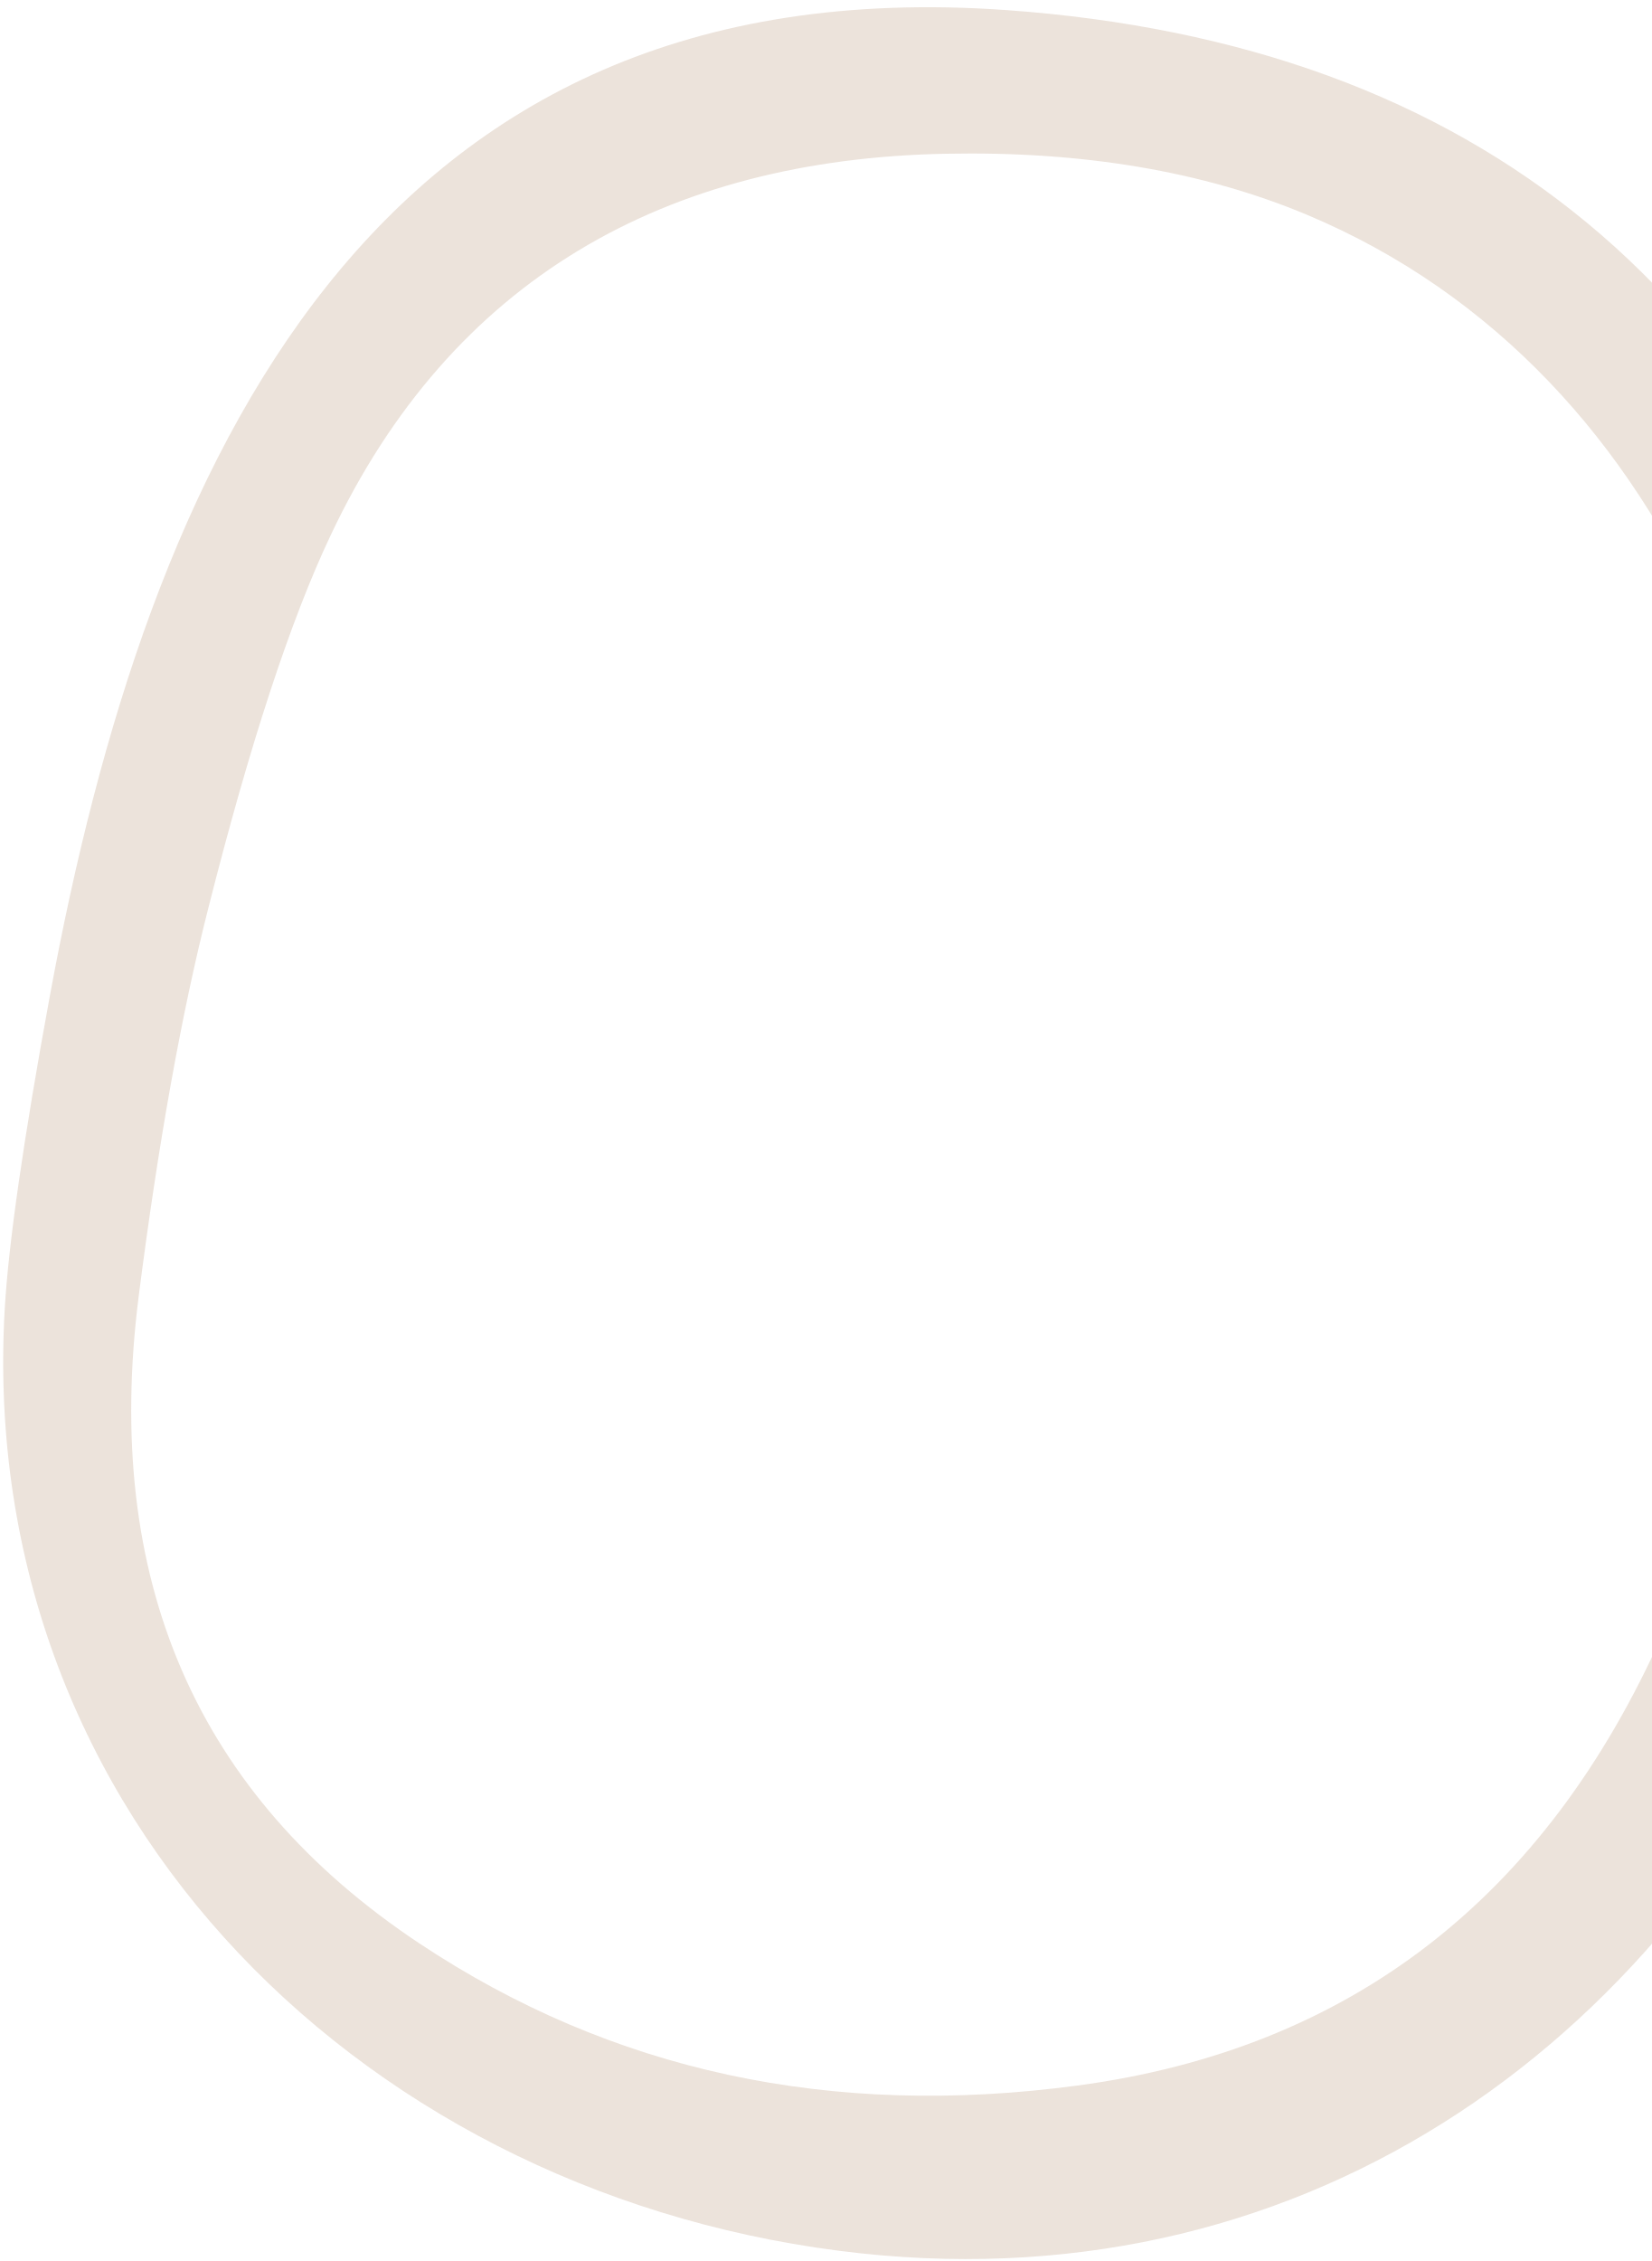
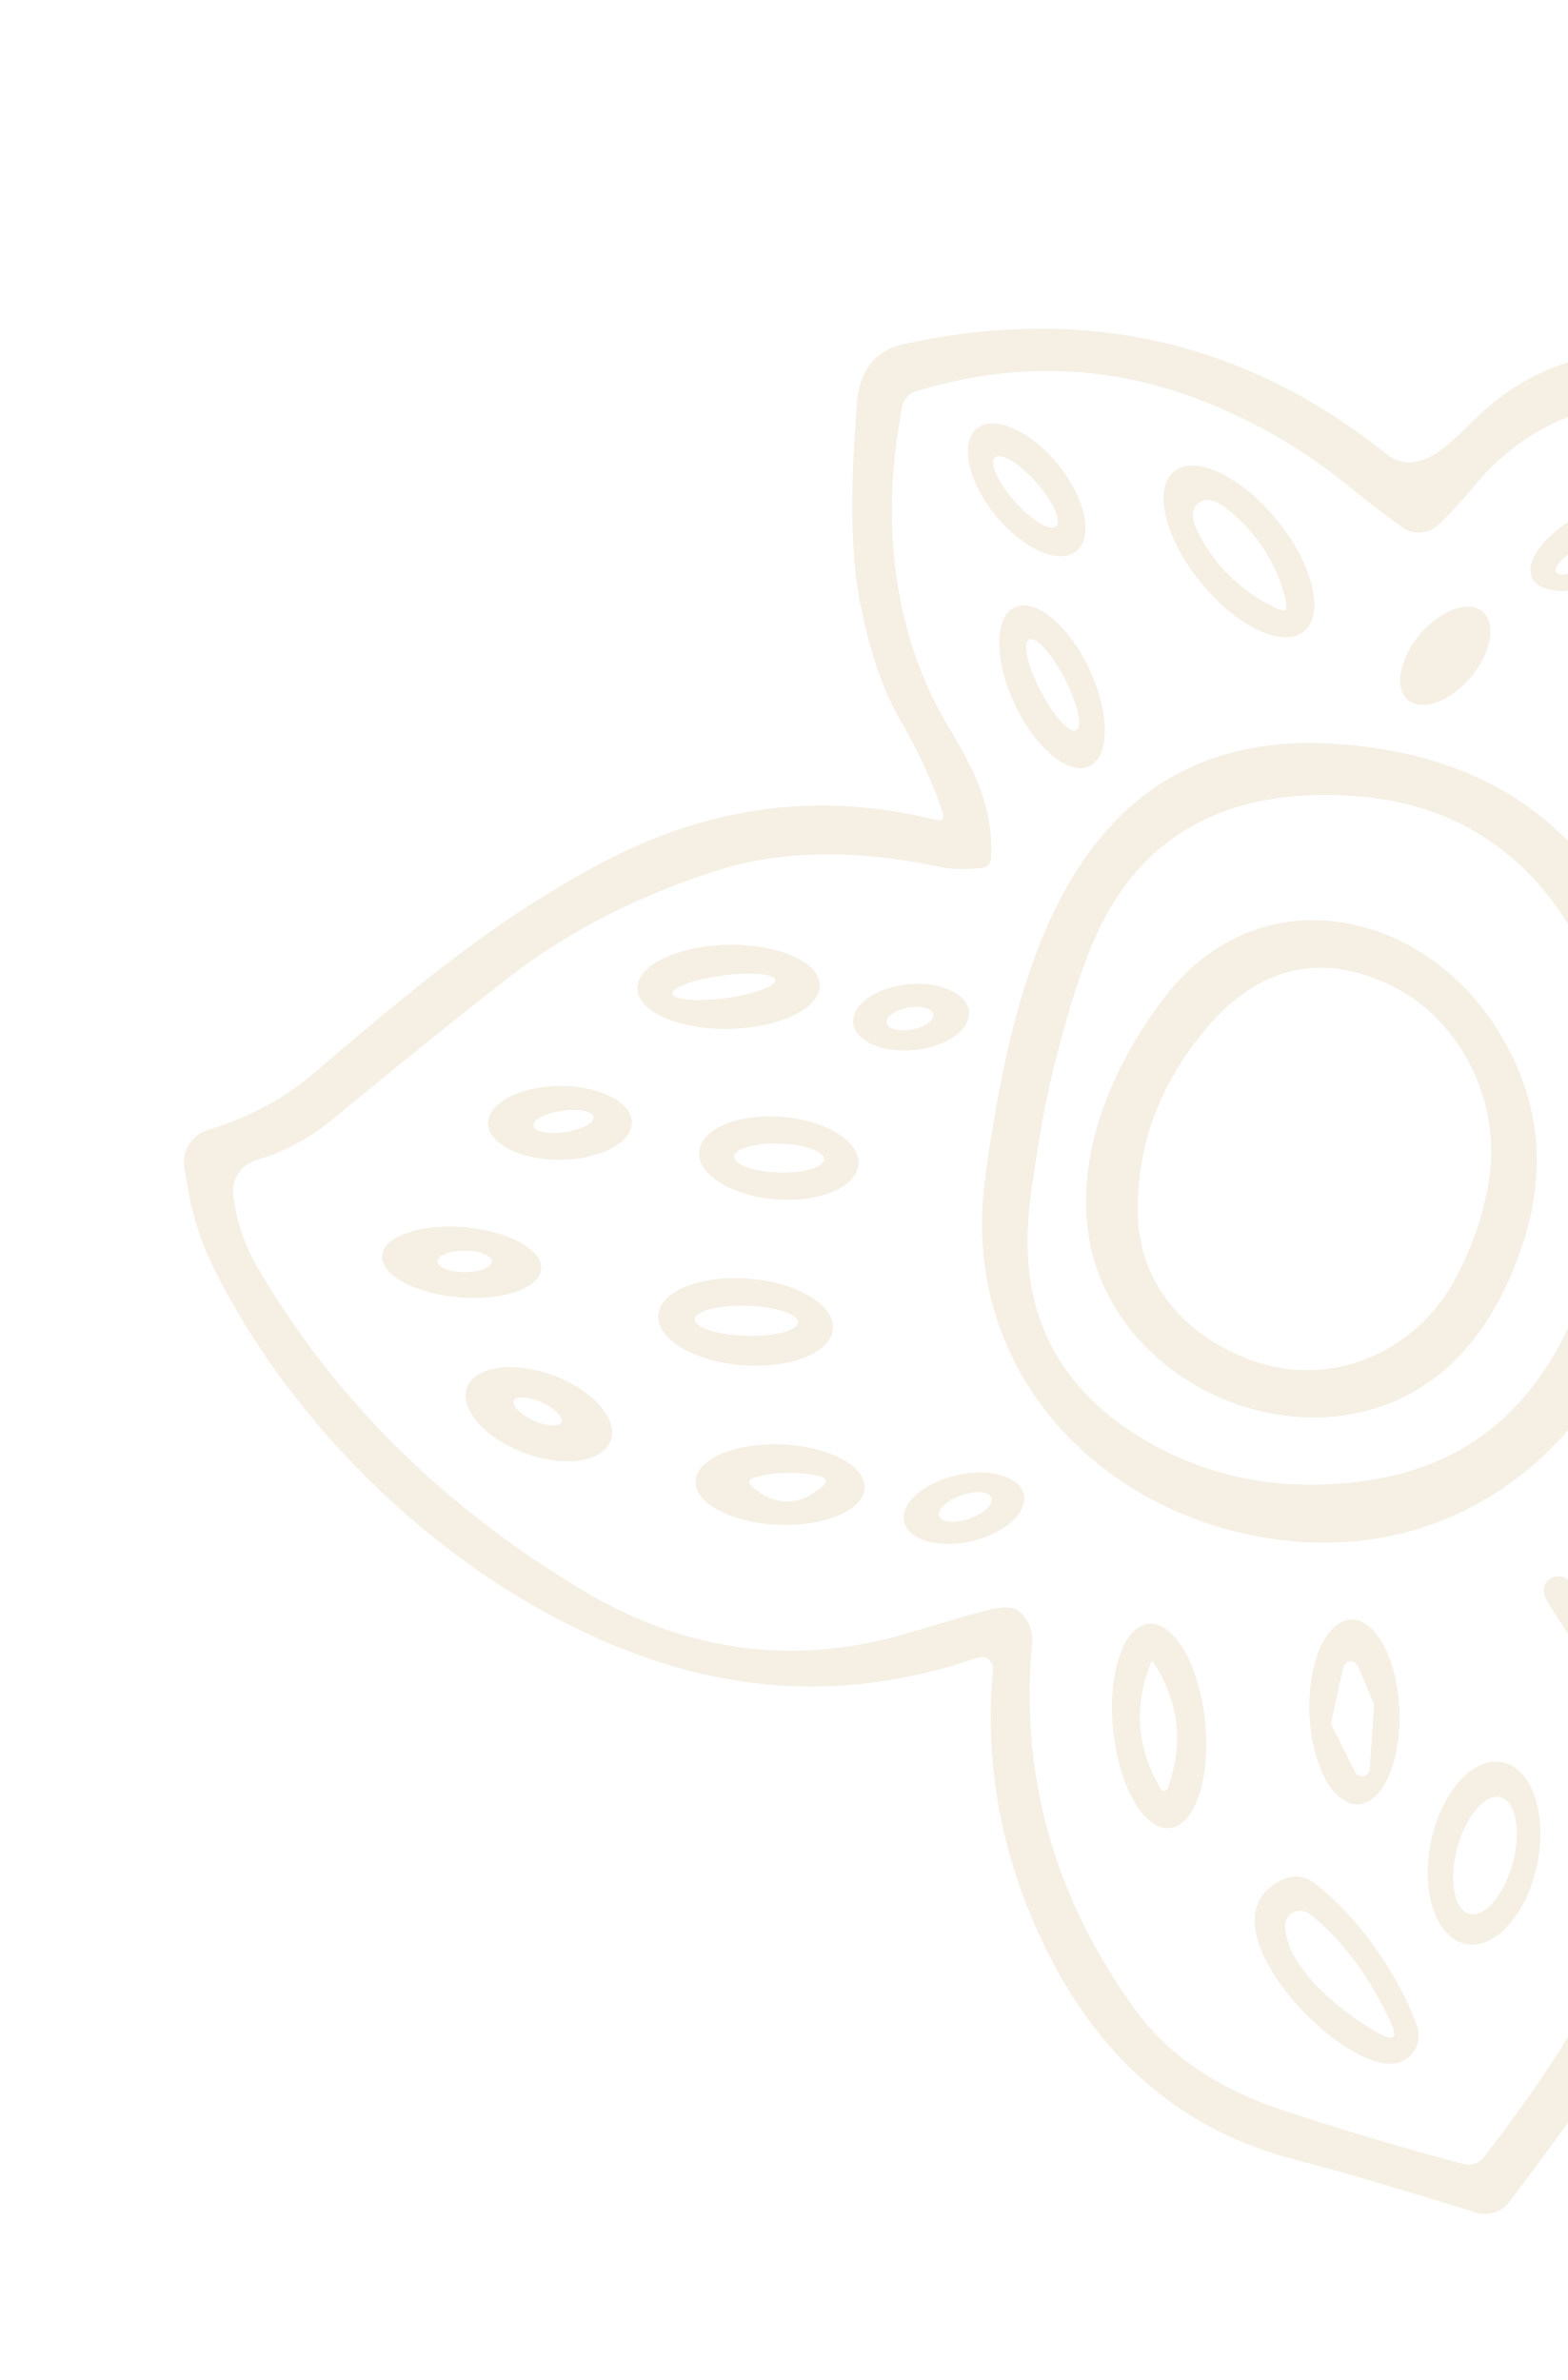
- <svg xmlns="http://www.w3.org/2000/svg" width="122" height="167" viewBox="0 0 122 167" fill="none">
-   <path d="M3.675 73.6C10.948 34.055 27.497 -2.574 74.315 0.743C109.24 3.234 131.552 21.694 141.252 56.122C147.071 76.767 145.444 98.118 136.37 120.174C123.852 150.664 96.805 169.991 63.614 166.437C27.485 162.556 -1.781 134.444 0.345 96.745C0.625 91.875 1.734 84.16 3.675 73.6ZM79.601 154.04C99.735 151.343 114.153 140.202 122.854 120.617C127.45 110.33 130.487 99.808 131.965 89.052C135.901 60.392 124.599 27.586 96.487 15.836C88.844 12.647 79.974 11.154 69.874 11.356C49.145 11.755 33.336 20.65 24.431 39.528C21.462 45.791 18.442 54.998 15.371 67.148C13.402 74.905 11.694 84.427 10.25 95.714C7.584 116.638 14.491 132.578 30.971 143.533C45.183 152.982 61.393 156.485 79.601 154.04Z" fill="#BFA285" fill-opacity="0.3" />
+ <svg xmlns="http://www.w3.org/2000/svg" width="326" height="495" viewBox="0 0 326 495" fill="none">
+   <path d="M342.747 348.372C341.877 348.382 341.598 348.799 341.91 349.625C349.173 368.601 350.131 388.102 344.784 408.13C342.712 415.972 338.314 424.565 331.592 433.909C324.293 444.025 318.391 452.043 313.886 457.963C313.1 459 312.015 459.77 310.779 460.166C309.543 460.563 308.216 460.567 306.98 460.179C290.815 455.139 278.233 451.458 269.234 449.136C246.547 443.285 229.491 429.035 218.064 406.387C208.482 387.374 204.634 367.675 206.523 347.289C206.561 346.882 206.496 346.471 206.334 346.096C206.172 345.721 205.919 345.392 205.597 345.14C205.275 344.889 204.895 344.722 204.491 344.656C204.088 344.59 203.674 344.626 203.289 344.761C180.612 352.617 158.062 352.761 135.637 345.196C96.72 332.068 61.383 298.732 43.942 262.676C41.249 257.111 39.377 250.442 38.327 242.669C38.099 241.029 38.462 239.361 39.351 237.964C40.239 236.566 41.596 235.53 43.178 235.041C51.518 232.473 58.634 228.874 65.307 223.177C85.404 206.023 103.712 190.503 126.399 178.806C148.404 167.455 171.103 164.685 194.495 170.497C195.967 170.86 196.473 170.327 196.014 168.898C194.141 163.038 191.123 156.499 186.958 149.281C183.472 143.209 180.735 135.02 178.746 124.712C176.965 115.449 176.793 101.8 178.229 83.766C178.785 76.936 182.043 72.869 188.001 71.565C225.551 63.334 259.001 70.955 288.353 94.427C291.415 96.884 295.001 96.751 299.11 94.027C300.598 93.045 303.055 90.85 306.482 87.44C318.223 75.712 332.716 71.512 349.848 73.768C362.736 75.459 374.368 78.384 384.746 82.543C406.642 91.3 420.245 96.53 425.557 98.232C426.454 98.519 427.134 99.079 427.598 99.911C428.527 101.576 428.988 103.612 428.982 106.02C429.013 148.045 415.013 185.108 386.983 217.209C386.669 217.568 386.446 217.998 386.335 218.462C386.224 218.926 386.227 219.41 386.345 219.873C386.464 220.335 386.693 220.762 387.013 221.116C387.333 221.47 387.734 221.74 388.183 221.904C407.657 228.993 423.904 236.245 434.727 254.685C447.268 275.988 456.549 294.333 462.571 309.72C466.051 318.584 467.962 327.153 468.304 335.427C468.442 338.707 466.877 340.947 463.608 342.149C442.54 349.848 419.358 355.008 394.064 357.629C379.867 359.093 365.301 356.506 350.365 349.867C348.054 348.829 345.515 348.331 342.747 348.372ZM204.214 180.541C201.681 180.796 198.32 180.919 195.523 180.315C177.838 176.555 162.304 176.821 148.921 181.111C132.653 186.351 118.549 193.538 106.61 202.673C98.361 208.998 85.767 219.132 68.826 233.075C64.133 236.915 59.005 239.633 53.441 241.229C51.856 241.675 50.485 242.679 49.58 244.055C48.675 245.431 48.297 247.087 48.515 248.719C49.239 254.101 50.834 258.923 53.299 263.187C69.228 290.629 91.816 313.132 121.064 330.695C142.809 343.763 165.597 346.696 189.427 339.493C198.09 336.877 203.517 335.318 205.71 334.817C208.673 334.122 210.655 334.164 211.655 334.945C212.692 335.74 213.513 336.757 214.041 337.901C214.569 339.045 214.786 340.278 214.674 341.484C212.029 369.045 219.145 394.51 236.021 417.88C242.813 427.271 252.88 434.21 266.224 438.697C277.607 442.521 290.319 446.318 304.358 450.087C305.123 450.3 305.936 450.279 306.691 450.025C307.446 449.772 308.111 449.298 308.599 448.665C315.055 440.34 320.422 432.76 324.699 425.923C332.632 413.202 338.395 398.069 339.838 383.756C341.16 370.428 337.89 357.762 330.029 345.758C325.207 338.42 322.524 334.304 321.982 333.41C320.547 331.054 320.75 329.341 322.592 328.272C323.093 327.974 323.67 327.827 324.253 327.847C324.837 327.868 325.402 328.055 325.881 328.388C353.892 347.509 384.363 353.363 417.294 345.95C430.741 342.931 443.419 339.549 455.33 335.802C458.696 334.726 459.893 332.491 458.922 329.098C452.901 308.354 444.309 288.538 433.147 269.651C425.522 256.763 422.062 249.572 412.284 242.922C399.025 233.892 383.397 228.829 365.399 227.732C363.66 227.617 362.555 227.316 362.084 226.829C361.197 225.928 360.643 224.847 360.423 223.586C360.307 222.9 360.444 222.196 360.807 221.603C361.17 221.01 361.735 220.569 362.398 220.36C379.815 214.692 391.79 198.408 400.046 182.574C409.628 164.236 416.134 145.325 419.564 125.843C420.658 119.598 420.566 113.682 419.286 108.096C419.105 107.289 418.734 106.534 418.202 105.893C417.67 105.252 416.993 104.743 416.226 104.407C404.542 99.394 392.976 94.667 381.526 90.226C356.183 80.43 326.049 77.674 306.689 100.974C303.739 104.526 301.18 107.288 299.01 109.262C298.024 110.149 296.767 110.678 295.446 110.761C294.125 110.844 292.816 110.477 291.734 109.719C288.814 107.69 284.815 104.626 279.738 100.527C270.358 92.965 260.016 87.072 248.714 82.848C229.892 75.799 210.531 75.297 190.631 81.341C188.959 81.844 187.954 82.951 187.616 84.661C183.209 107.253 185.401 131.268 196.974 150.683C202.923 160.67 206.618 167.845 206.114 178.535C206.092 179.038 205.888 179.517 205.54 179.885C205.191 180.253 204.721 180.486 204.214 180.541Z" fill="#F5EFE4" />
+   <path d="M112.542 263.958C112.376 265.89 110.474 267.593 107.257 268.692C104.039 269.791 99.769 270.196 95.385 269.818C91.002 269.44 86.864 268.31 83.882 266.676C80.9 265.043 79.319 263.039 79.485 261.107C79.652 259.175 81.553 257.472 84.771 256.373C87.989 255.274 92.259 254.869 96.642 255.247C101.026 255.625 105.164 256.755 108.146 258.388C111.128 260.022 112.709 262.025 112.542 263.958ZM102.298 262.349C102.298 261.753 101.703 261.183 100.644 260.761C99.584 260.34 98.147 260.103 96.649 260.102C95.15 260.101 93.713 260.337 92.653 260.757C91.594 261.178 90.998 261.748 90.998 262.343C90.997 262.938 91.592 263.509 92.652 263.93C93.711 264.352 95.148 264.589 96.646 264.589C98.145 264.59 99.582 264.354 100.642 263.934C101.702 263.514 102.297 262.944 102.298 262.349Z" fill="#F5EFE4" />
+   <path d="M131.422 233.446C131.429 234.453 131.048 235.454 130.303 236.389C129.557 237.325 128.461 238.178 127.077 238.9C125.693 239.621 124.047 240.197 122.235 240.595C120.423 240.992 118.48 241.203 116.516 241.216C114.552 241.229 112.606 241.043 110.789 240.669C108.972 240.295 107.319 239.741 105.926 239.037C104.533 238.334 103.426 237.495 102.668 236.569C101.911 235.643 101.518 234.648 101.511 233.64C101.505 232.632 101.885 231.632 102.631 230.696C103.376 229.761 104.472 228.908 105.857 228.186C107.241 227.464 108.886 226.889 110.698 226.491C112.51 226.094 114.454 225.883 116.418 225.87C118.382 225.857 120.328 226.043 122.145 226.417C123.962 226.791 125.614 227.345 127.007 228.049C128.401 228.752 129.508 229.591 130.265 230.517C131.023 231.443 131.416 232.438 131.422 233.446ZM123.441 232.32C123.354 231.731 122.613 231.264 121.38 231.02C120.147 230.776 118.524 230.776 116.867 231.02C116.046 231.141 115.242 231.317 114.501 231.541C113.759 231.764 113.095 232.029 112.545 232.32C111.995 232.612 111.571 232.924 111.296 233.24C111.022 233.555 110.903 233.868 110.946 234.159C111.032 234.748 111.774 235.216 113.006 235.459C114.239 235.703 115.863 235.703 117.52 235.459C118.34 235.339 119.144 235.162 119.886 234.938C120.627 234.715 121.292 234.45 121.842 234.159C122.392 233.867 122.816 233.555 123.09 233.239C123.365 232.924 123.484 232.611 123.441 232.32Z" fill="#F5EFE4" />
+   <path d="M127.004 299.66C126.21 301.803 123.875 303.275 120.514 303.752C117.152 304.229 113.038 303.673 109.078 302.205C107.117 301.479 105.252 300.55 103.591 299.473C101.93 298.396 100.504 297.191 99.395 295.927C98.287 294.663 97.516 293.365 97.129 292.106C96.742 290.848 96.745 289.655 97.138 288.594C97.932 286.451 100.266 284.98 103.628 284.502C106.99 284.025 111.104 284.581 115.064 286.049C117.025 286.776 118.889 287.704 120.551 288.781C122.212 289.859 123.638 291.064 124.747 292.328C125.855 293.592 126.625 294.89 127.013 296.148C127.4 297.406 127.397 298.6 127.004 299.66ZM116.746 295.811C116.859 295.563 116.844 295.259 116.7 294.916C116.557 294.573 116.288 294.199 115.91 293.814C115.531 293.429 115.05 293.042 114.494 292.673C113.939 292.305 113.319 291.963 112.67 291.667C112.022 291.371 111.357 291.127 110.715 290.948C110.072 290.77 109.464 290.661 108.926 290.627C108.387 290.593 107.928 290.635 107.575 290.751C107.222 290.867 106.983 291.055 106.869 291.303C106.756 291.551 106.771 291.855 106.915 292.198C107.059 292.54 107.327 292.915 107.706 293.3C108.084 293.684 108.565 294.072 109.121 294.441C109.677 294.809 110.297 295.151 110.945 295.447C111.594 295.743 112.258 295.987 112.901 296.166C113.543 296.344 114.151 296.453 114.69 296.487C115.228 296.521 115.687 296.479 116.04 296.363C116.393 296.247 116.633 296.059 116.746 295.811Z" fill="#F5EFE4" />
+   <path d="M170.48 204.889C170.524 207.21 168.567 209.473 165.04 211.181C161.513 212.889 156.705 213.901 151.675 213.995C146.644 214.089 141.802 213.257 138.214 211.683C134.626 210.108 132.586 207.919 132.543 205.598C132.5 203.277 134.457 201.014 137.984 199.306C141.511 197.598 146.318 196.586 151.349 196.492C156.38 196.398 161.222 197.229 164.81 198.804C168.397 200.379 170.437 202.568 170.48 204.889ZM161.237 203.827C161.153 203.201 159.948 202.75 157.887 202.574C155.825 202.397 153.076 202.509 150.243 202.886C147.411 203.263 144.727 203.872 142.783 204.582C140.839 205.291 139.794 206.041 139.877 206.667C139.96 207.293 141.165 207.744 143.227 207.921C145.289 208.098 148.038 207.985 150.87 207.609C153.703 207.232 156.386 206.622 158.33 205.913C160.274 205.204 161.32 204.454 161.237 203.827Z" fill="#F5EFE4" />
+   <path d="M178.54 242.175C178.359 244.453 176.44 246.499 173.206 247.863C169.972 249.228 165.686 249.799 161.293 249.451C156.899 249.103 152.757 247.864 149.778 246.007C146.799 244.151 145.227 241.828 145.408 239.551C145.588 237.273 147.507 235.227 150.741 233.862C153.976 232.498 158.261 231.927 162.655 232.275C167.048 232.623 171.19 233.861 174.169 235.718C177.148 237.575 178.72 239.897 178.54 242.175ZM171.364 241.134C171.376 240.737 171.147 240.338 170.689 239.957C170.231 239.577 169.554 239.224 168.696 238.917C167.838 238.611 166.817 238.357 165.689 238.172C164.562 237.986 163.351 237.871 162.126 237.834C159.652 237.76 157.269 238.006 155.503 238.519C153.736 239.032 152.73 239.77 152.705 240.57C152.693 240.967 152.923 241.366 153.38 241.747C153.838 242.127 154.515 242.481 155.373 242.787C156.231 243.093 157.253 243.347 158.38 243.532C159.508 243.718 160.718 243.833 161.943 243.87C164.418 243.945 166.8 243.698 168.567 243.185C170.334 242.672 171.34 241.934 171.364 241.134Z" fill="#F5EFE4" />
+   <path d="M173.229 276.375C173.135 277.557 172.573 278.691 171.573 279.71C170.574 280.73 169.157 281.617 167.404 282.319C165.65 283.021 163.595 283.526 161.355 283.804C159.115 284.081 156.734 284.127 154.348 283.938C151.963 283.749 149.619 283.329 147.45 282.702C145.282 282.075 143.332 281.254 141.711 280.284C140.09 279.315 138.831 278.216 138.005 277.052C137.178 275.887 136.801 274.679 136.895 273.497C136.988 272.315 137.551 271.182 138.551 270.162C139.55 269.142 140.967 268.255 142.72 267.553C144.474 266.851 146.529 266.346 148.769 266.069C151.009 265.791 153.39 265.745 155.776 265.934C158.161 266.123 160.505 266.543 162.674 267.17C164.842 267.797 166.792 268.619 168.413 269.588C170.033 270.558 171.293 271.656 172.119 272.821C172.946 273.985 173.323 275.193 173.229 276.375ZM165.989 275.008C166.001 274.597 165.735 274.182 165.206 273.787C164.677 273.392 163.895 273.025 162.906 272.706C161.917 272.387 160.739 272.123 159.441 271.929C158.142 271.734 156.747 271.614 155.337 271.573C152.488 271.493 149.746 271.744 147.715 272.274C145.684 272.803 144.529 273.567 144.506 274.397C144.494 274.808 144.76 275.223 145.289 275.618C145.818 276.013 146.599 276.38 147.589 276.699C148.578 277.018 149.755 277.282 151.054 277.476C152.353 277.671 153.748 277.791 155.158 277.831C158.007 277.912 160.749 277.66 162.78 277.131C164.811 276.601 165.966 275.838 165.989 275.008Z" fill="#F5EFE4" />
+   <path d="M223.868 114.632C223.012 115.327 221.897 115.685 220.586 115.686C219.276 115.687 217.795 115.331 216.229 114.638C214.663 113.945 213.041 112.929 211.458 111.647C209.875 110.366 208.36 108.845 207.001 107.17C205.642 105.495 204.464 103.7 203.536 101.887C202.608 100.074 201.946 98.278 201.59 96.603C201.234 94.927 201.19 93.405 201.46 92.122C201.731 90.84 202.31 89.822 203.166 89.127C204.022 88.432 205.137 88.074 206.447 88.073C207.758 88.072 209.239 88.428 210.805 89.121C212.371 89.814 213.992 90.83 215.575 92.112C217.159 93.393 218.673 94.915 220.033 96.589C221.392 98.264 222.569 100.059 223.498 101.872C224.426 103.685 225.087 105.481 225.443 107.156C225.799 108.832 225.844 110.354 225.573 111.637C225.303 112.92 224.723 113.937 223.868 114.632ZM219.634 109.469C219.928 109.209 220.055 108.765 220.007 108.164C219.959 107.563 219.737 106.816 219.354 105.966C218.972 105.115 218.436 104.179 217.777 103.209C217.118 102.239 216.349 101.256 215.514 100.314C213.828 98.412 211.975 96.798 210.363 95.825C208.75 94.853 207.511 94.602 206.918 95.129C206.624 95.389 206.497 95.833 206.545 96.434C206.593 97.035 206.815 97.782 207.197 98.633C207.58 99.483 208.116 100.419 208.775 101.389C209.434 102.359 210.203 103.343 211.038 104.284C212.724 106.186 214.577 107.8 216.189 108.773C217.801 109.745 219.04 109.996 219.634 109.469Z" fill="#F5EFE4" />
+   <path d="M179.843 309.452C179.8 310.55 179.303 311.619 178.379 312.599C177.455 313.578 176.122 314.449 174.457 315.162C172.793 315.875 170.828 316.415 168.676 316.752C166.524 317.089 164.227 317.216 161.916 317.126C157.248 316.944 152.805 315.89 149.565 314.193C146.325 312.497 144.554 310.299 144.64 308.082C144.683 306.984 145.181 305.915 146.105 304.935C147.029 303.956 148.361 303.085 150.026 302.372C151.691 301.659 153.655 301.119 155.807 300.782C157.959 300.445 160.256 300.318 162.568 300.408C167.236 300.59 171.678 301.645 174.918 303.341C178.158 305.037 179.93 307.235 179.843 309.452ZM163.877 312.291C166.493 312.244 169.012 311.069 171.434 308.766C171.553 308.658 171.641 308.519 171.69 308.366C171.738 308.212 171.745 308.048 171.71 307.891C171.675 307.734 171.599 307.589 171.489 307.47C171.38 307.352 171.241 307.265 171.087 307.217C169.139 306.578 166.703 306.283 163.778 306.335C160.852 306.386 158.428 306.761 156.505 307.458C156.352 307.511 156.217 307.603 156.112 307.725C156.006 307.847 155.935 307.995 155.906 308.153C155.876 308.312 155.889 308.475 155.942 308.627C155.996 308.779 156.089 308.914 156.212 309.019C158.707 311.248 161.262 312.339 163.877 312.291Z" fill="#F5EFE4" />
+   <path d="M201.531 210.36C201.711 212.173 200.614 214.038 198.483 215.544C196.351 217.051 193.359 218.075 190.165 218.393C188.583 218.55 186.999 218.528 185.504 218.33C184.009 218.132 182.631 217.76 181.449 217.236C180.268 216.713 179.306 216.047 178.618 215.278C177.931 214.509 177.531 213.651 177.442 212.753C177.262 210.94 178.359 209.075 180.49 207.569C182.622 206.062 185.614 205.038 188.808 204.721C190.39 204.563 191.974 204.585 193.469 204.783C194.964 204.981 196.342 205.353 197.523 205.877C198.705 206.401 199.667 207.066 200.354 207.835C201.042 208.605 201.442 209.463 201.531 210.36ZM194.095 210.949C193.981 210.342 193.361 209.857 192.372 209.6C191.382 209.342 190.105 209.333 188.82 209.576C187.535 209.818 186.348 210.291 185.52 210.891C184.693 211.491 184.292 212.169 184.406 212.775C184.52 213.382 185.14 213.867 186.13 214.124C187.119 214.382 188.397 214.391 189.681 214.149C190.966 213.906 192.153 213.433 192.981 212.833C193.809 212.233 194.21 211.555 194.095 210.949Z" fill="#F5EFE4" />
+   <path d="M211.039 126.313C213.1 125.344 215.895 126.155 218.807 128.569C221.72 130.982 224.513 134.799 226.572 139.181C227.591 141.351 228.399 143.593 228.951 145.781C229.502 147.969 229.785 150.06 229.784 151.933C229.783 153.806 229.498 155.426 228.946 156.699C228.393 157.973 227.583 158.875 226.562 159.354C224.502 160.323 221.707 159.511 218.794 157.098C215.881 154.685 213.088 150.868 211.03 146.486C210.011 144.316 209.202 142.074 208.651 139.886C208.1 137.698 207.817 135.607 207.818 133.734C207.819 131.861 208.103 130.241 208.656 128.968C209.209 127.694 210.019 126.792 211.039 126.313ZM214.014 132.998C213.35 133.344 213.229 134.669 213.679 136.684C214.129 138.698 215.112 141.236 216.413 143.739C217.714 146.242 219.226 148.505 220.616 150.03C222.006 151.556 223.16 152.218 223.825 151.873C224.49 151.527 224.611 150.201 224.161 148.187C223.711 146.173 222.727 143.635 221.426 141.132C220.125 138.629 218.614 136.366 217.224 134.84C215.834 133.315 214.679 132.652 214.014 132.998Z" fill="#F5EFE4" />
+   <path d="M271.182 131.34C269.072 133.053 265.624 132.942 261.599 131.032C257.573 129.122 253.298 125.569 249.715 121.155C247.941 118.969 246.39 116.637 245.151 114.293C243.911 111.949 243.008 109.638 242.492 107.493C241.977 105.347 241.859 103.409 242.145 101.789C242.431 100.168 243.117 98.898 244.161 98.049C246.272 96.336 249.719 96.447 253.744 98.357C257.77 100.267 262.045 103.82 265.628 108.234C267.402 110.42 268.953 112.752 270.192 115.096C271.432 117.44 272.335 119.751 272.851 121.896C273.366 124.042 273.484 125.98 273.198 127.6C272.912 129.221 272.227 130.491 271.182 131.34ZM267.36 126.869C267.747 126.541 267.57 125.168 266.828 122.749C264.678 115.882 260.788 110.229 255.157 105.791C252.659 103.831 250.682 103.452 249.224 104.655C247.754 105.835 247.73 107.851 249.151 110.704C252.385 117.105 257.155 122.037 263.462 125.502C265.685 126.705 266.984 127.161 267.36 126.869Z" fill="#F5EFE4" />
+   <path d="M207.675 227.6C214.948 188.055 231.497 151.426 278.315 154.743C313.24 157.234 335.552 175.694 345.252 210.122C351.071 230.767 349.444 252.118 340.37 274.174C327.852 304.664 300.805 323.991 267.614 320.437C231.485 316.556 202.219 288.444 204.345 250.745C204.625 245.875 205.734 238.16 207.675 227.6ZM283.601 308.04C303.735 305.343 318.153 294.202 326.854 274.617C331.45 264.33 334.487 253.808 335.965 243.052C339.901 214.392 328.599 181.586 300.487 169.836C292.844 166.647 283.973 165.154 273.873 165.356C253.145 165.755 237.336 174.65 228.431 193.528C225.462 199.791 222.442 208.998 219.372 221.148C217.401 228.905 215.694 238.427 214.25 249.714C211.584 270.638 218.491 286.578 234.971 297.533C249.183 306.982 265.393 310.485 283.601 308.04Z" fill="#F5EFE4" />
+   <path d="M212.936 310.84C213.142 311.741 213.023 312.706 212.588 313.681C212.152 314.657 211.408 315.622 210.398 316.523C209.388 317.425 208.131 318.243 206.699 318.933C205.268 319.623 203.69 320.17 202.055 320.544C198.754 321.299 195.423 321.299 192.795 320.547C190.166 319.794 188.457 318.349 188.041 316.53C187.835 315.629 187.954 314.664 188.389 313.688C188.824 312.713 189.569 311.748 190.579 310.846C191.589 309.945 192.846 309.127 194.278 308.437C195.709 307.747 197.287 307.199 198.922 306.826C202.223 306.071 205.554 306.07 208.182 306.823C210.81 307.576 212.52 309.021 212.936 310.84ZM206.204 311.511C206.092 311.192 205.841 310.925 205.464 310.726C205.087 310.527 204.592 310.4 204.008 310.352C203.425 310.304 202.762 310.336 202.06 310.445C201.358 310.555 200.629 310.741 199.915 310.992C199.202 311.243 198.517 311.554 197.9 311.908C197.284 312.262 196.748 312.652 196.322 313.055C195.897 313.458 195.591 313.867 195.421 314.258C195.252 314.648 195.222 315.014 195.334 315.333C195.446 315.652 195.698 315.919 196.075 316.118C196.452 316.316 196.946 316.444 197.53 316.492C198.114 316.54 198.776 316.508 199.478 316.399C200.181 316.289 200.91 316.103 201.623 315.852C202.337 315.601 203.022 315.29 203.638 314.936C204.255 314.582 204.791 314.192 205.216 313.789C205.642 313.386 205.948 312.977 206.117 312.586C206.287 312.195 206.316 311.83 206.204 311.511Z" fill="#F5EFE4" />
+   <path d="M295.734 288.421C274.558 301.928 244.11 293.064 231.396 271.082C219.533 250.511 228.393 225.202 242.475 207.089C261.912 182.077 295.208 188.958 311.045 213.55C320.392 228.06 322.084 243.685 316.12 260.425C311.521 273.372 304.726 282.703 295.734 288.421ZM249.75 215.247C240.706 226.557 236.337 239.023 236.643 252.644C236.984 267.663 247.188 278.112 260.238 282.906C276.939 289.022 294.749 281.073 302.735 265.852C306.819 258.052 309.231 250.427 309.972 242.978C311.483 227.76 303.126 211.416 288.897 204.766C273.967 197.782 260.918 201.275 249.75 215.247Z" fill="#F5EFE4" />
+   <path d="M305.877 140.877C310.156 135.801 311.255 129.687 308.332 127.222C305.408 124.757 299.569 126.874 295.29 131.951C291.011 137.028 289.912 143.141 292.836 145.606C295.759 148.071 301.598 145.954 305.877 140.877Z" fill="#F5EFE4" />
+   <path d="M238.855 337.726C241.39 337.46 244.055 339.444 246.264 343.24C248.472 347.036 250.044 352.333 250.633 357.967C250.924 360.756 250.966 363.544 250.755 366.171C250.544 368.799 250.084 371.214 249.403 373.279C248.721 375.344 247.831 377.019 246.783 378.208C245.735 379.397 244.549 380.076 243.294 380.208C240.759 380.473 238.094 378.489 235.885 374.693C233.676 370.897 232.104 365.6 231.516 359.967C231.224 357.177 231.183 354.389 231.394 351.762C231.605 349.135 232.064 346.719 232.746 344.654C233.427 342.589 234.317 340.914 235.366 339.725C236.414 338.536 237.599 337.857 238.855 337.726ZM242.183 372.481C242.521 372.447 242.748 372.264 242.867 371.933C246.225 362.625 245.213 353.852 239.831 345.615C239.806 345.569 239.785 345.543 239.767 345.538C239.714 345.522 239.667 345.518 239.626 345.525C239.586 345.532 239.542 345.548 239.496 345.573C239.479 345.567 239.462 345.591 239.446 345.644C235.707 354.742 236.361 363.553 241.408 372.076C241.587 372.38 241.845 372.515 242.183 372.481Z" fill="#F5EFE4" />
+   <path d="M347.577 105.985C348.451 107.757 347.767 110.208 345.674 112.799C343.582 115.391 340.253 117.91 336.419 119.802C332.585 121.695 328.562 122.806 325.232 122.891C321.903 122.976 319.542 122.029 318.667 120.257C317.793 118.484 318.477 116.033 320.57 113.442C322.662 110.851 325.991 108.332 329.825 106.439C333.659 104.547 337.683 103.436 341.012 103.35C344.341 103.265 346.702 104.213 347.577 105.985ZM341.033 109.54C340.872 109.243 340.487 109.071 339.9 109.033C339.313 108.996 338.536 109.095 337.612 109.324C336.689 109.552 335.637 109.907 334.518 110.366C333.399 110.826 332.234 111.382 331.089 112.003C329.944 112.624 328.843 113.297 327.847 113.985C326.851 114.672 325.98 115.36 325.285 116.01C324.589 116.659 324.083 117.257 323.794 117.769C323.505 118.282 323.439 118.698 323.6 118.996C323.762 119.293 324.147 119.465 324.734 119.502C325.321 119.54 326.098 119.441 327.022 119.212C327.945 118.984 328.996 118.629 330.116 118.169C331.235 117.71 332.4 117.153 333.545 116.533C334.689 115.912 335.791 115.238 336.787 114.551C337.783 113.863 338.654 113.175 339.349 112.526C340.044 111.877 340.551 111.279 340.84 110.767C341.129 110.254 341.195 109.838 341.033 109.54Z" fill="#F5EFE4" />
+   <path d="M280.959 336.854C283.44 336.76 285.896 338.694 287.786 342.23C289.677 345.766 290.847 350.615 291.04 355.709C291.136 358.232 290.988 360.739 290.606 363.088C290.224 365.436 289.615 367.58 288.814 369.397C288.013 371.214 287.035 372.668 285.937 373.676C284.838 374.685 283.64 375.228 282.412 375.274C279.931 375.369 277.475 373.435 275.584 369.899C273.694 366.363 272.523 361.514 272.331 356.419C272.235 353.897 272.383 351.389 272.765 349.041C273.146 346.692 273.755 344.548 274.557 342.732C275.358 340.915 276.336 339.461 277.434 338.452C278.532 337.444 279.73 336.901 280.959 336.854ZM276.915 357.906C276.827 358.267 276.867 358.646 277.028 358.981L281.851 368.574C282.014 368.881 282.272 369.128 282.588 369.276C282.903 369.423 283.257 369.465 283.598 369.394C283.939 369.323 284.247 369.143 284.477 368.882C284.706 368.62 284.845 368.291 284.872 367.944L285.777 354.945C285.799 354.686 285.758 354.426 285.657 354.186L282.42 346.541C282.29 346.223 282.062 345.955 281.769 345.776C281.475 345.597 281.132 345.517 280.79 345.548C280.448 345.578 280.125 345.717 279.868 345.945C279.611 346.173 279.433 346.477 279.361 346.813L276.915 357.906Z" fill="#F5EFE4" />
+   <path d="M273.125 391.497C281.889 397.96 290.825 410.429 294.719 421.393C295.02 422.247 295.121 423.159 295.014 424.059C294.906 424.958 294.592 425.819 294.098 426.576C293.603 427.333 292.94 427.964 292.162 428.42C291.383 428.876 290.51 429.144 289.61 429.205C277.387 430.064 248.199 398.593 267.221 390.745C268.185 390.354 269.234 390.217 270.268 390.349C271.302 390.48 272.285 390.876 273.125 391.497ZM286.73 422.88C289.935 424.666 290.764 423.893 289.216 420.558C284.681 410.839 279.067 403.342 272.376 398.067C271.903 397.696 271.334 397.467 270.735 397.406C270.137 397.345 269.534 397.456 268.998 397.724C268.463 397.992 268.016 398.408 267.711 398.921C267.406 399.434 267.256 400.024 267.278 400.62C267.489 409.299 279.133 418.703 286.73 422.88Z" fill="#F5EFE4" />
+   <path d="M312.463 366.527C313.917 366.821 315.259 367.601 316.41 368.823C317.562 370.044 318.502 371.683 319.175 373.646C319.849 375.608 320.244 377.856 320.337 380.262C320.43 382.667 320.219 385.182 319.717 387.664C319.216 390.145 318.432 392.545 317.412 394.725C316.392 396.905 315.155 398.823 313.771 400.37C312.388 401.917 310.886 403.062 309.35 403.74C307.814 404.418 306.275 404.616 304.82 404.322C303.366 404.028 302.024 403.248 300.873 402.026C299.721 400.805 298.781 399.166 298.108 397.203C297.434 395.241 297.039 392.993 296.946 390.587C296.853 388.182 297.064 385.667 297.566 383.185C298.067 380.704 298.851 378.304 299.871 376.124C300.891 373.944 302.128 372.026 303.512 370.479C304.895 368.932 306.397 367.787 307.933 367.109C309.469 366.431 311.008 366.233 312.463 366.527ZM312.095 373.799C311.336 373.595 310.501 373.707 309.636 374.128C308.772 374.548 307.895 375.27 307.057 376.251C306.218 377.233 305.434 378.454 304.748 379.847C304.063 381.239 303.491 382.775 303.063 384.366C302.636 385.958 302.362 387.574 302.258 389.122C302.153 390.671 302.22 392.121 302.454 393.39C302.689 394.66 303.086 395.723 303.623 396.521C304.161 397.318 304.828 397.833 305.587 398.037C306.345 398.24 307.181 398.129 308.045 397.708C308.91 397.287 309.787 396.566 310.625 395.584C311.464 394.603 312.248 393.381 312.934 391.989C313.619 390.596 314.191 389.061 314.619 387.469C315.046 385.878 315.32 384.262 315.424 382.713C315.529 381.165 315.462 379.715 315.228 378.445C314.993 377.176 314.596 376.112 314.059 375.315C313.521 374.518 312.854 374.002 312.095 373.799Z" fill="#F5EFE4" />
</svg>
